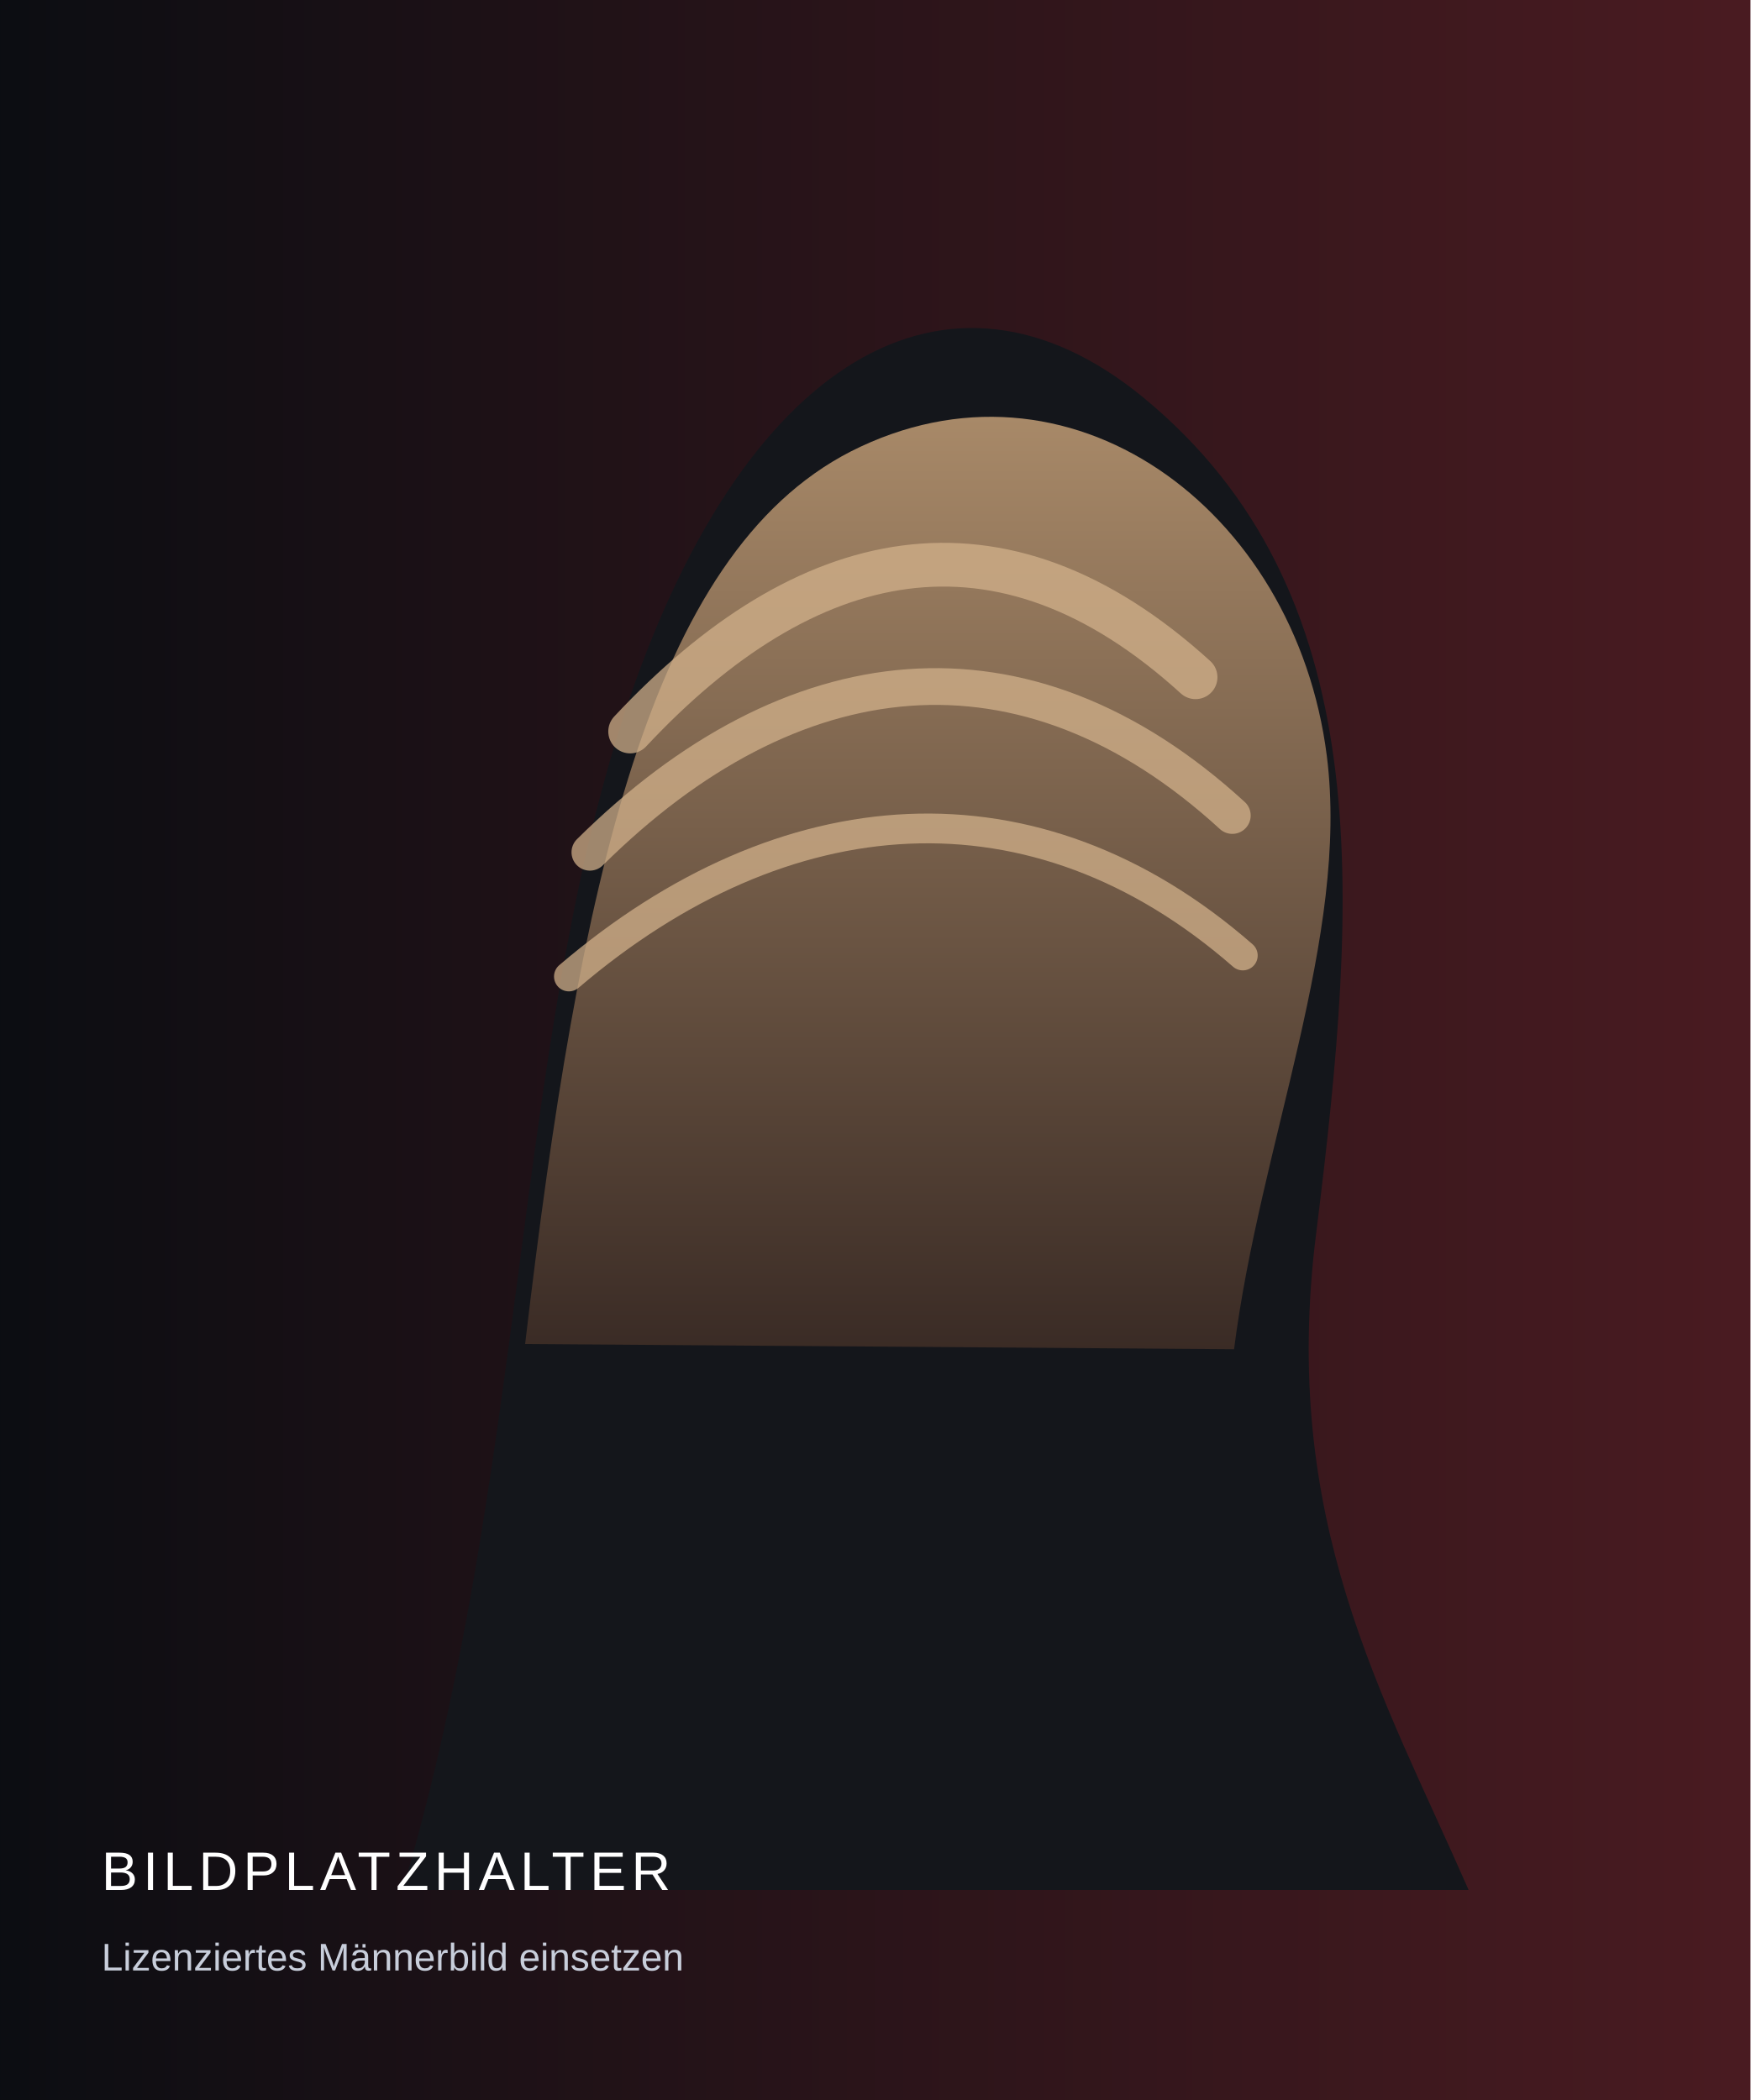
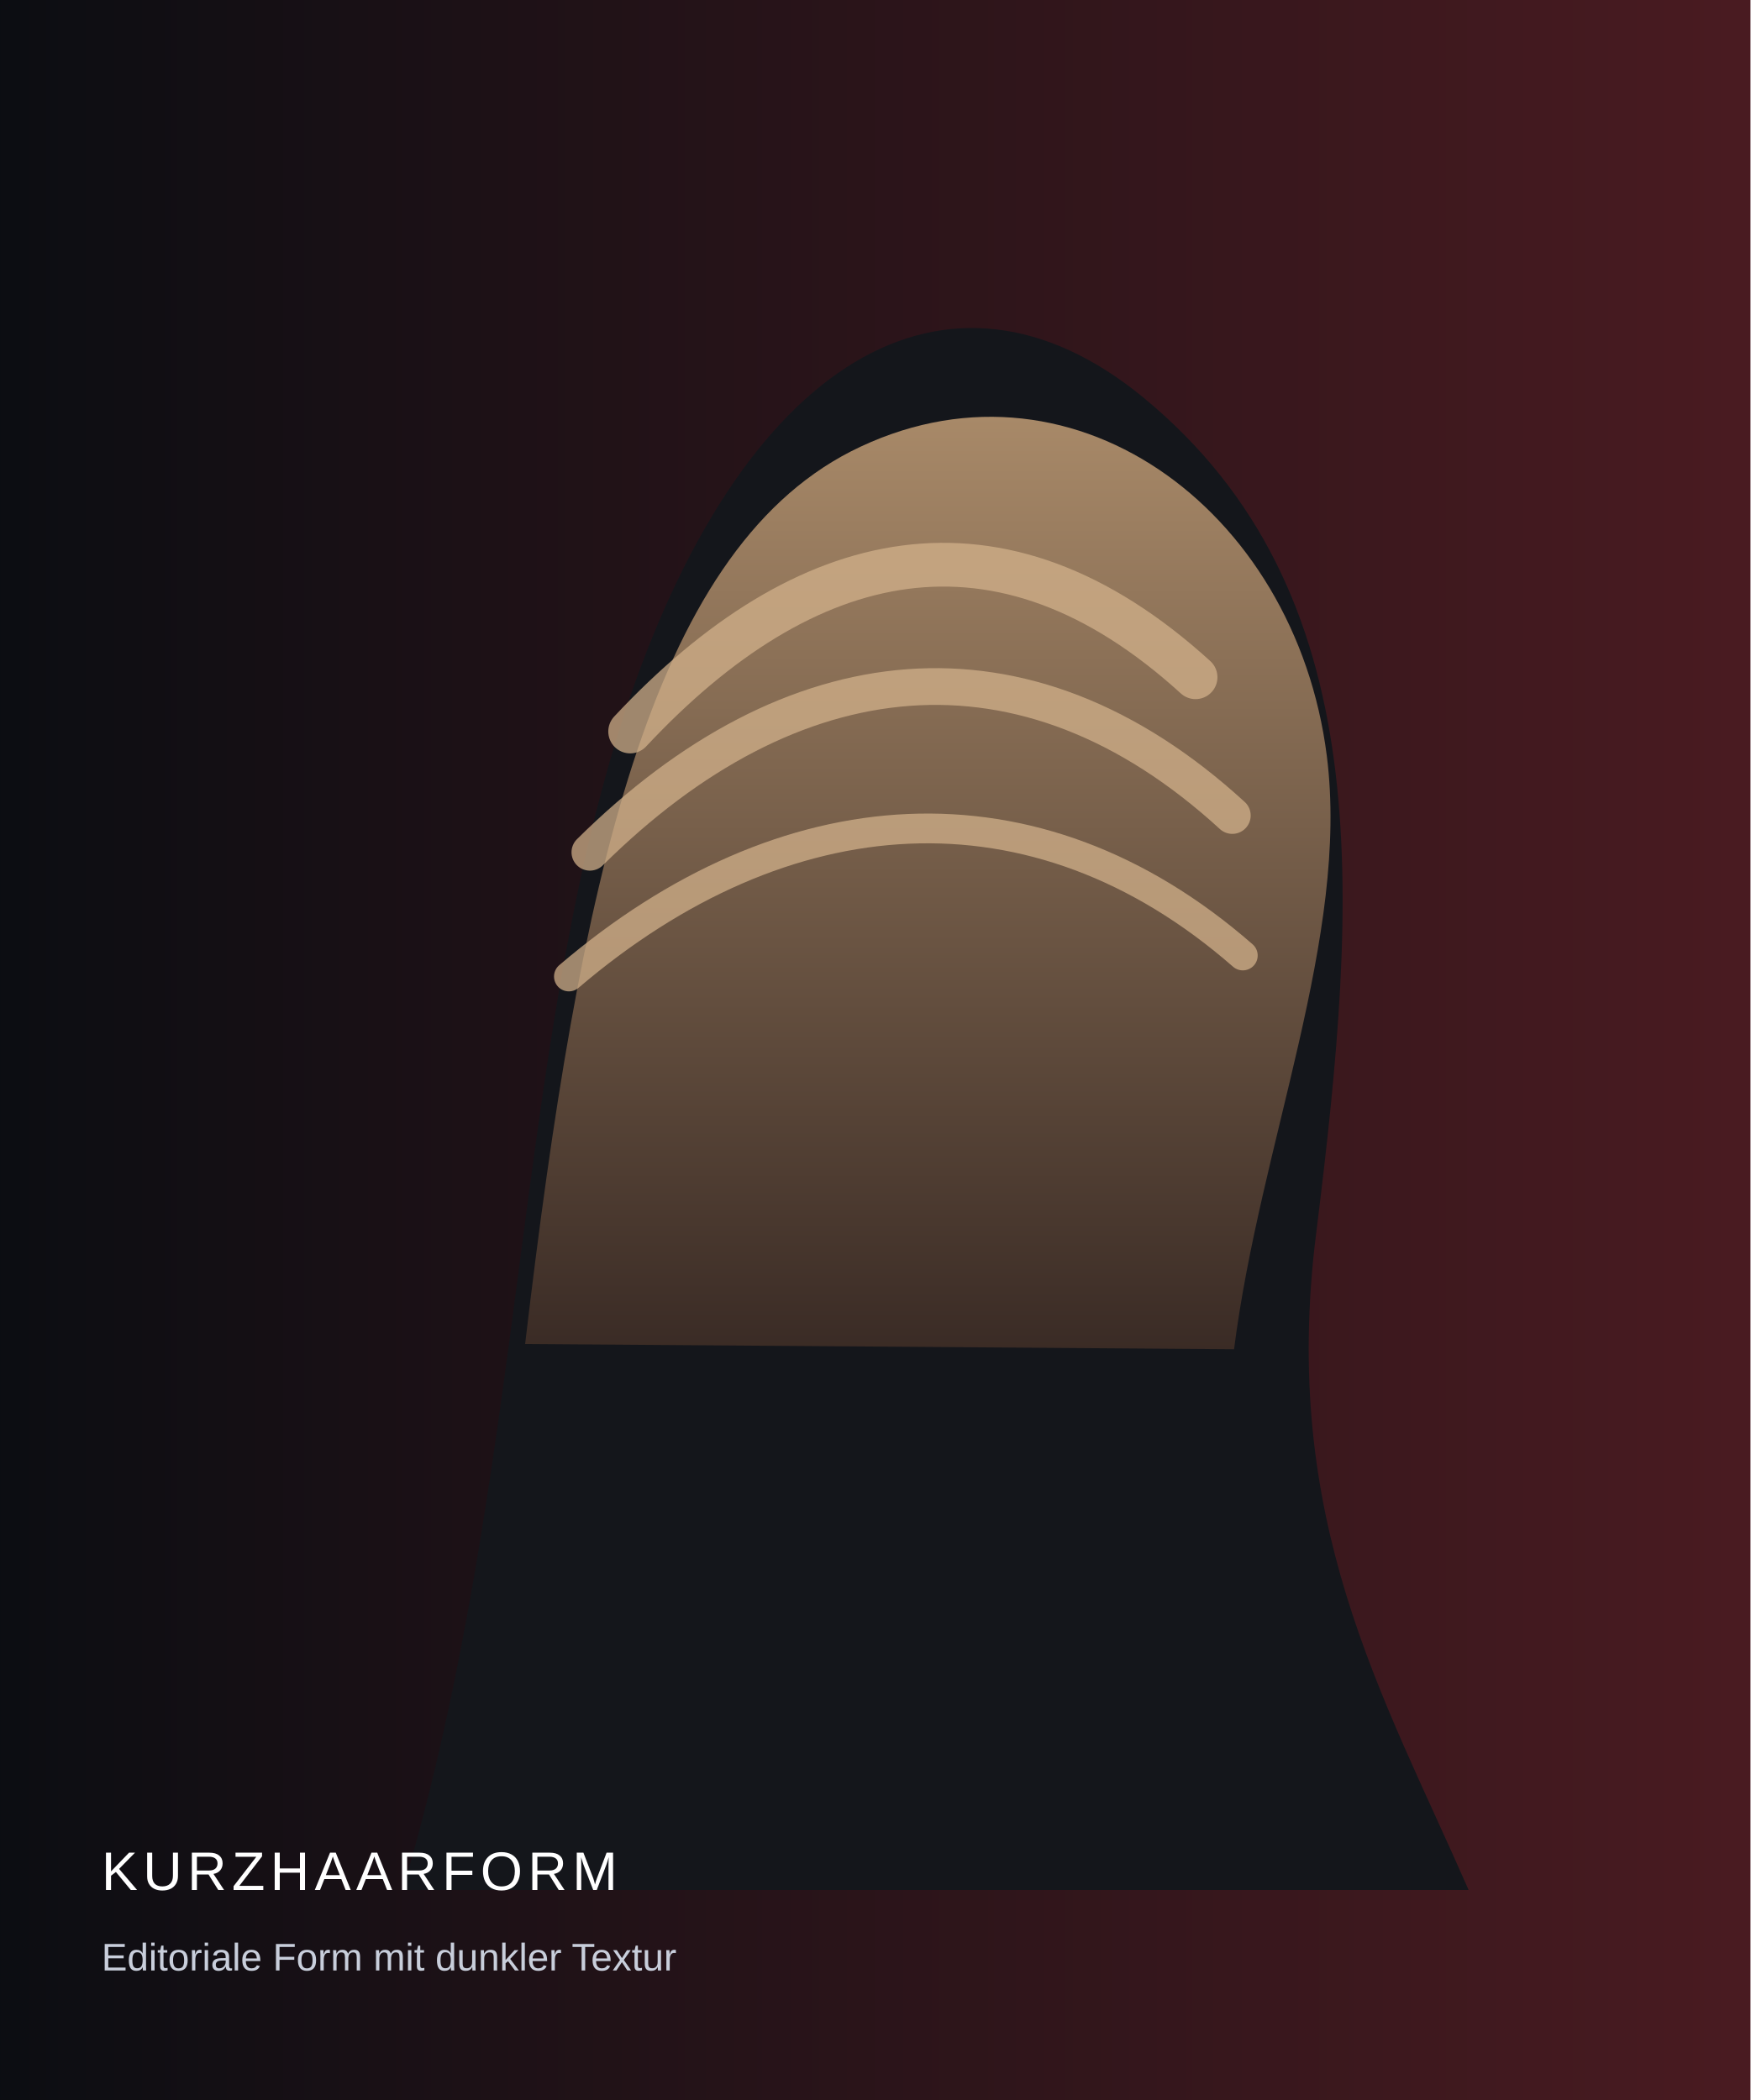
- <svg xmlns="http://www.w3.org/2000/svg" viewBox="0 0 1000 1200" role="img" aria-label="Abstrakter Bildplatzhalter für Männerhaarschnitt">
+ <svg xmlns="http://www.w3.org/2000/svg" viewBox="0 0 1000 1200" role="img" aria-label="Abstrakte editoriale Kurzhaarform">
  <defs>
    <linearGradient id="bg" x1="0" x2="1">
      <stop stop-color="#0b0d12" />
      <stop offset="1" stop-color="#4a1b21" />
    </linearGradient>
    <linearGradient id="cut" x1="0" x2="0" y1="0" y2="1">
      <stop stop-color="#a88968" />
      <stop offset="1" stop-color="#3a2b25" />
    </linearGradient>
  </defs>
  <rect width="1000" height="1200" fill="url(#bg)" />
  <path d="M230 1080c70-236 64-478 126-670 67-206 186-274 297-183 135 111 123 284 99 477-21 165 38 264 87 376z" fill="#14161b" />
  <path d="M300 768c31-263 71-451 186-510 124-63 254 32 272 174 13 103-38 221-53 339z" fill="url(#cut)" />
  <g fill="none" stroke="#d4b38c" stroke-linecap="round" opacity=".72">
    <path d="M360 418c100-107 211-133 323-31" stroke-width="25" />
    <path d="M337 487c115-114 248-130 367-21" stroke-width="21" />
    <path d="M325 558c123-105 266-116 385-12" stroke-width="17" />
  </g>
-   <text x="58" y="1080" fill="#fff" font-family="Arial, Helvetica, sans-serif" font-size="31" letter-spacing="3">BILDPLATZHALTER</text>
-   <text x="58" y="1126" fill="#c8cedb" font-family="Arial, Helvetica, sans-serif" font-size="22">Lizenziertes Männerbild einsetzen</text>
+   <text x="58" y="1080" fill="#fff" font-family="Arial, Helvetica, sans-serif" font-size="31" letter-spacing="3">KURZHAARFORM</text>
+   <text x="58" y="1126" fill="#c8cedb" font-family="Arial, Helvetica, sans-serif" font-size="22">Editoriale Form mit dunkler Textur</text>
</svg>
